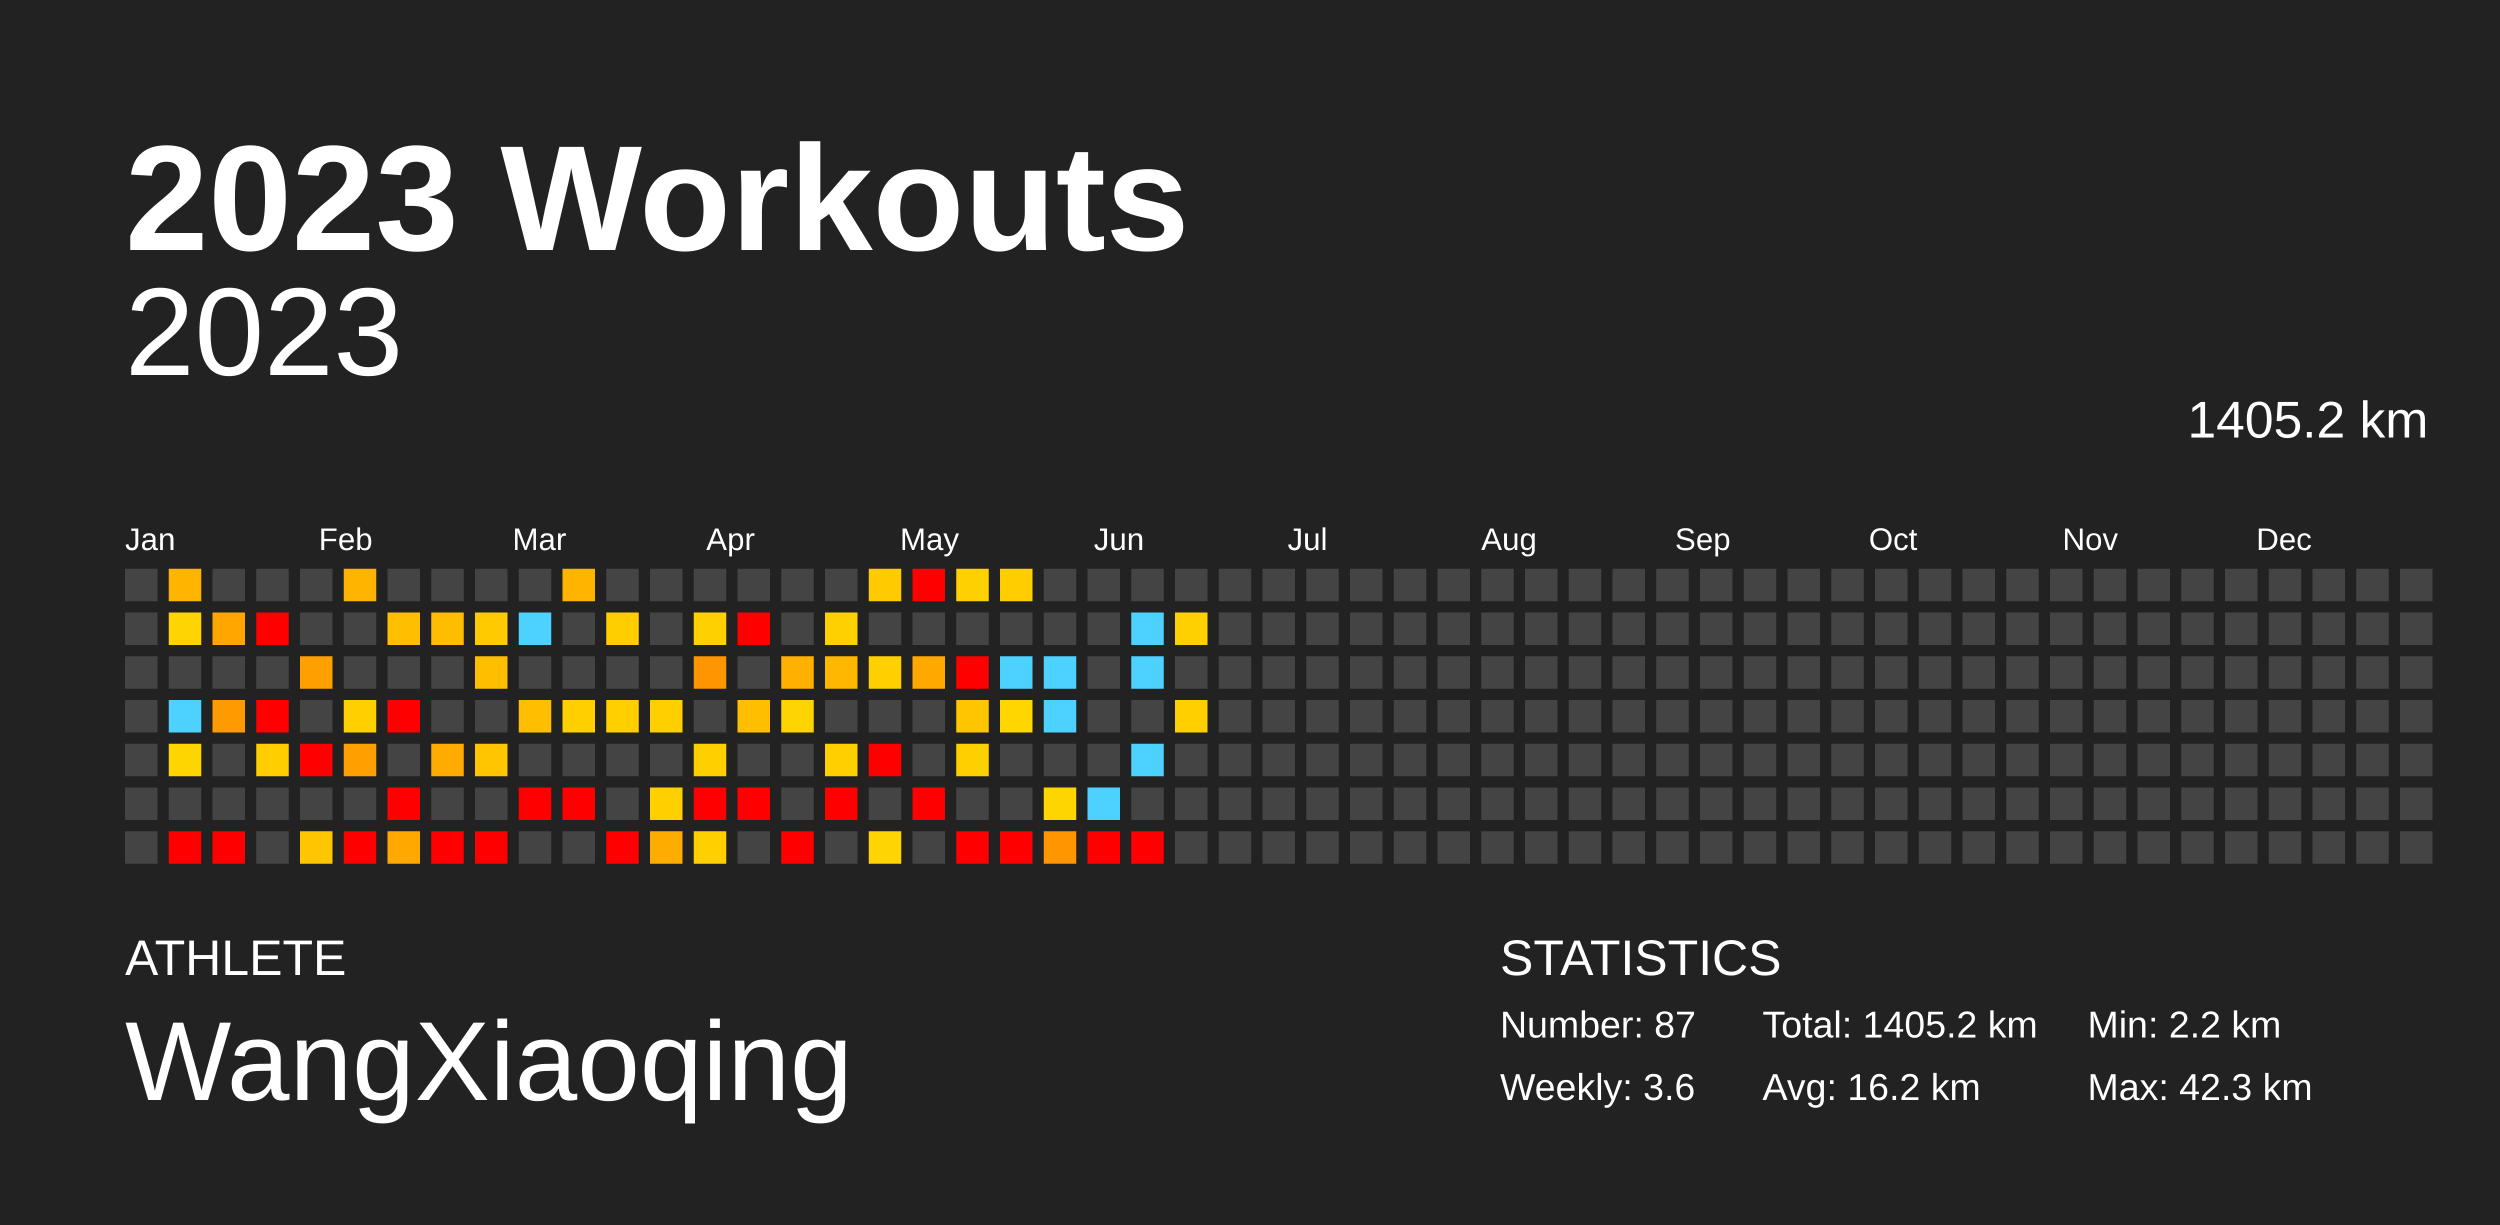
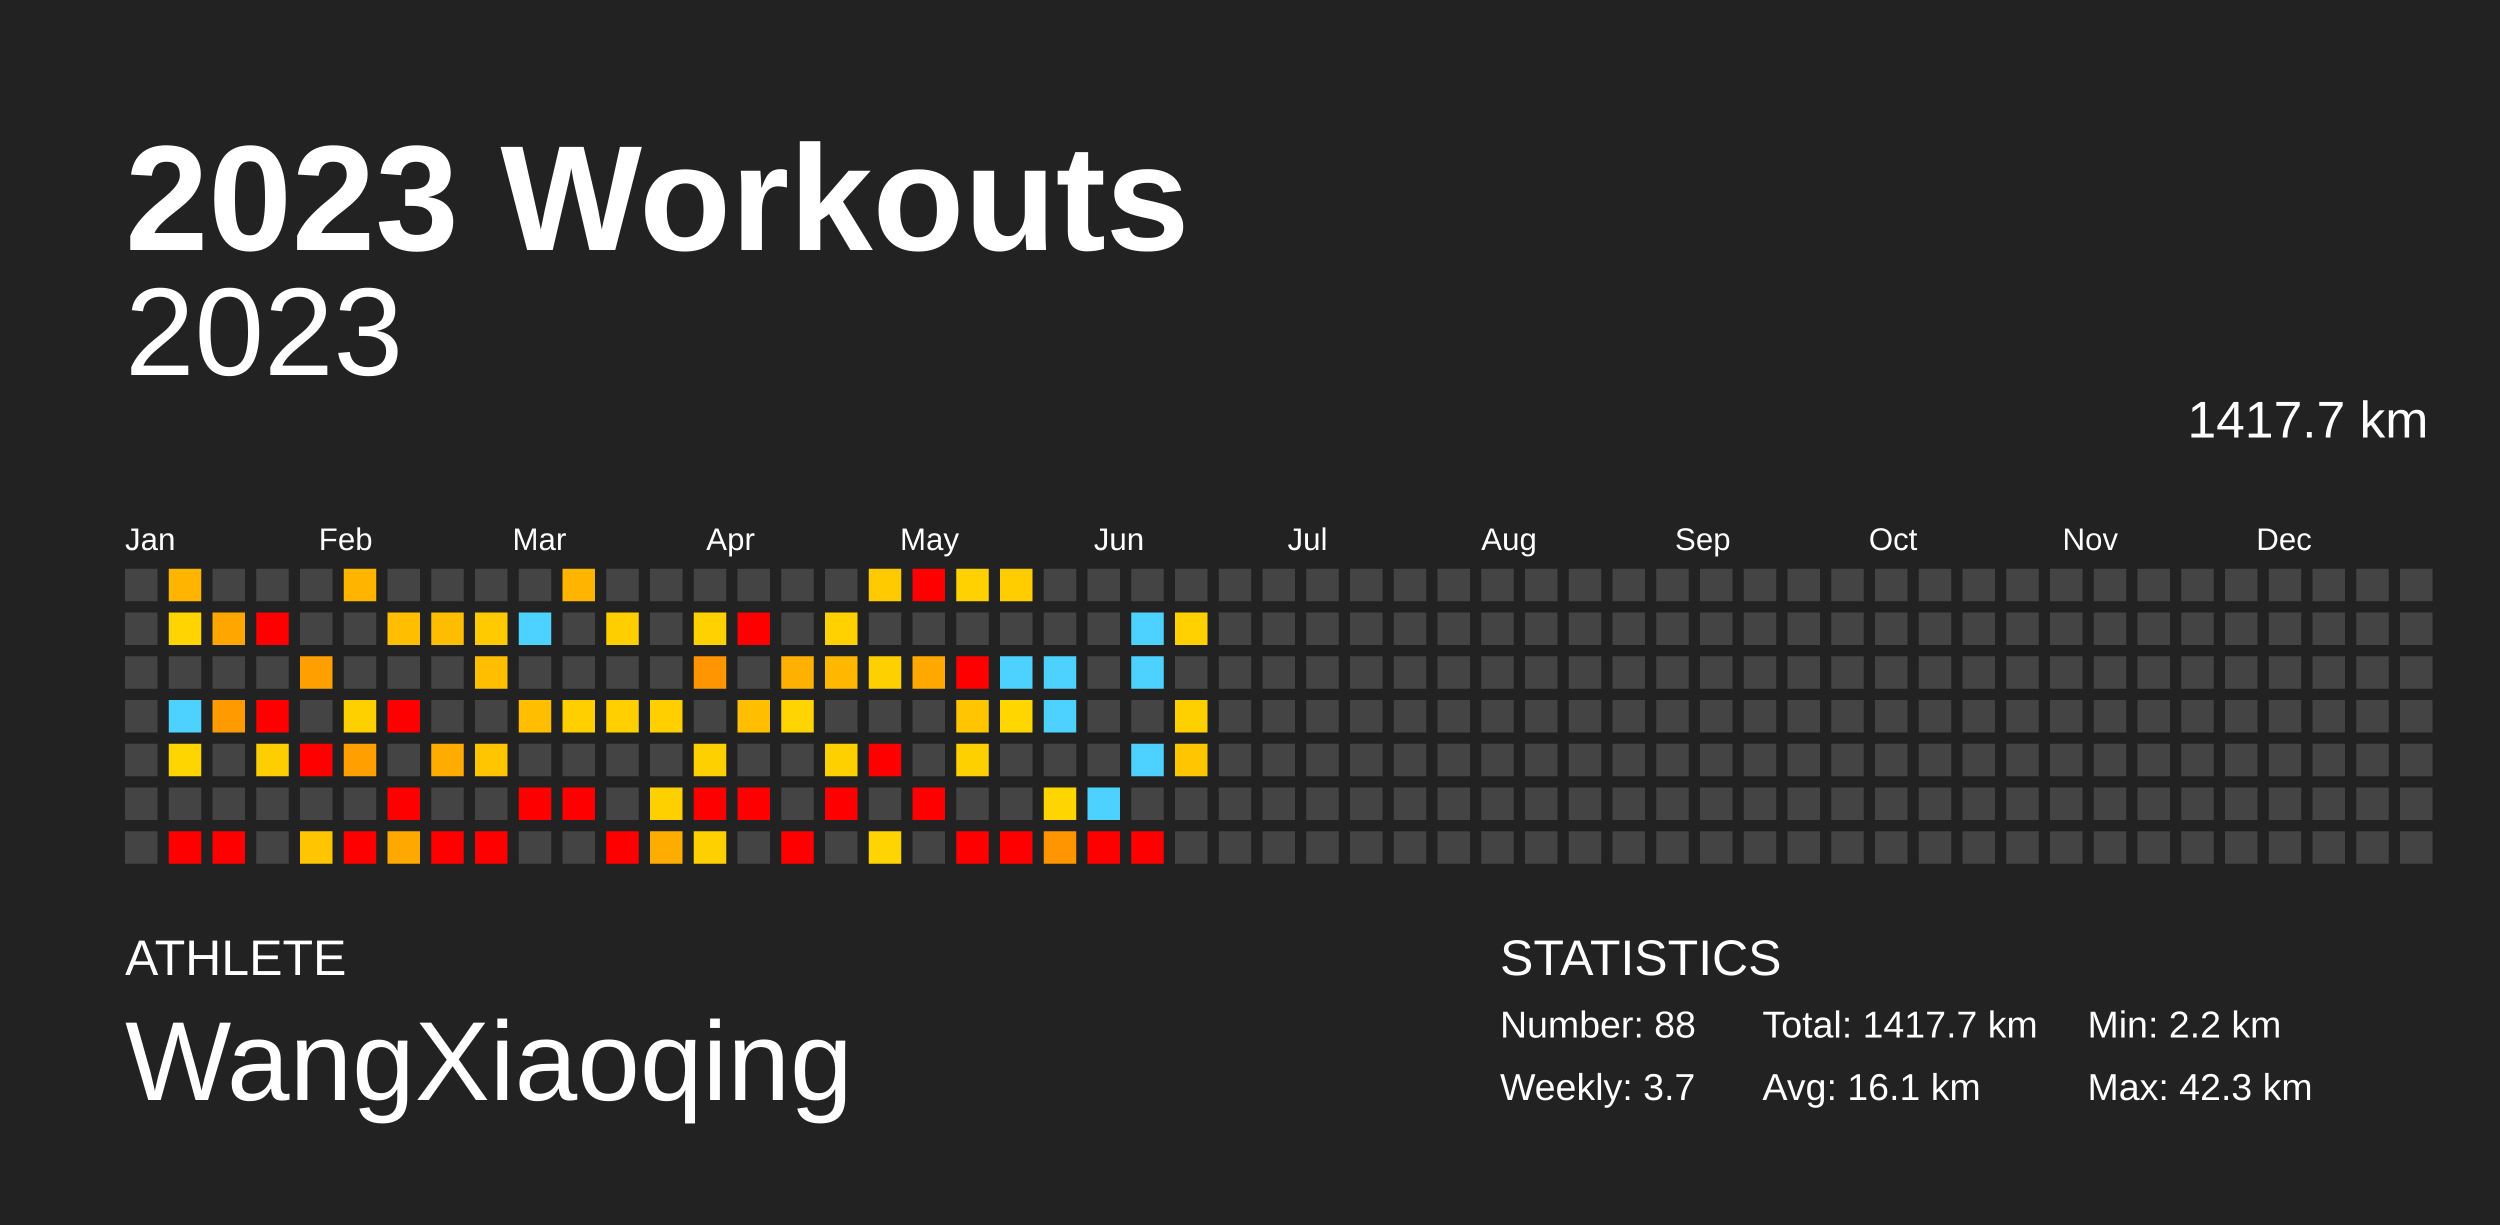
<svg xmlns="http://www.w3.org/2000/svg" baseProfile="full" height="98mm" version="1.1" viewBox="0,0,200,98" width="200mm">
  <defs />
  <rect fill="#222222" height="98" width="200" x="0" y="0" />
  <text fill="#FFFFFF" style="font-size:12px; font-family:Arial; font-weight:bold;" x="10" y="20">2023 Workouts</text>
  <text fill="#FFFFFF" style="font-size:4px; font-family:Arial" x="10" y="78">ATHLETE</text>
  <text fill="#FFFFFF" style="font-size:9px; font-family:Arial" x="10" y="88">WangXiaoqing</text>
  <text fill="#FFFFFF" style="font-size:4px; font-family:Arial" x="120" y="78">STATISTICS</text>
-   <text fill="#FFFFFF" style="font-size:3px; font-family:Arial" x="120" y="83">Number: 87</text>
-   <text fill="#FFFFFF" style="font-size:3px; font-family:Arial" x="120" y="88">Weekly: 3.6</text>
-   <text fill="#FFFFFF" style="font-size:3px; font-family:Arial" x="141" y="83">Total: 1405.2 km</text>
-   <text fill="#FFFFFF" style="font-size:3px; font-family:Arial" x="141" y="88">Avg: 16.2 km</text>
+   <text fill="#FFFFFF" style="font-size:3px; font-family:Arial" x="120" y="83">Number: 88</text>
+   <text fill="#FFFFFF" style="font-size:3px; font-family:Arial" x="120" y="88">Weekly: 3.7</text>
+   <text fill="#FFFFFF" style="font-size:3px; font-family:Arial" x="141" y="83">Total: 1417.7 km</text>
+   <text fill="#FFFFFF" style="font-size:3px; font-family:Arial" x="141" y="88">Avg: 16.1 km</text>
  <text fill="#FFFFFF" style="font-size:3px; font-family:Arial" x="167" y="83">Min: 2.2 km</text>
  <text fill="#FFFFFF" style="font-size:3px; font-family:Arial" x="167" y="88">Max: 42.3 km</text>
  <text alignment-baseline="hanging" fill="#FFFFFF" style="font-size:10.0px; font-family:Arial;" x="10" y="30">2023</text>
-   <text alignment-baseline="hanging" fill="#FFFFFF" style="font-size:4.125px; font-family:Arial;" x="175" y="35">1405.2 km</text>
+   <text alignment-baseline="hanging" fill="#FFFFFF" style="font-size:4.125px; font-family:Arial;" x="175" y="35">1417.7 km</text>
  <text fill="#FFFFFF" style="font-size:2.5px; font-family:Arial" x="10.0" y="44">Jan</text>
  <text fill="#FFFFFF" style="font-size:2.5px; font-family:Arial" x="25.5" y="44">Feb</text>
  <text fill="#FFFFFF" style="font-size:2.5px; font-family:Arial" x="41.0" y="44">Mar</text>
  <text fill="#FFFFFF" style="font-size:2.5px; font-family:Arial" x="56.5" y="44">Apr</text>
  <text fill="#FFFFFF" style="font-size:2.5px; font-family:Arial" x="72.0" y="44">May</text>
  <text fill="#FFFFFF" style="font-size:2.5px; font-family:Arial" x="87.5" y="44">Jun</text>
  <text fill="#FFFFFF" style="font-size:2.5px; font-family:Arial" x="103.0" y="44">Jul</text>
  <text fill="#FFFFFF" style="font-size:2.5px; font-family:Arial" x="118.5" y="44">Aug</text>
  <text fill="#FFFFFF" style="font-size:2.5px; font-family:Arial" x="134.0" y="44">Sep</text>
  <text fill="#FFFFFF" style="font-size:2.5px; font-family:Arial" x="149.5" y="44">Oct</text>
  <text fill="#FFFFFF" style="font-size:2.5px; font-family:Arial" x="165.0" y="44">Nov</text>
  <text fill="#FFFFFF" style="font-size:2.5px; font-family:Arial" x="180.5" y="44">Dec</text>
  <rect fill="#444444" height="2.6" width="2.6" x="10.0" y="45.5" />
  <rect fill="#444444" height="2.6" width="2.6" x="10.0" y="49.0" />
  <rect fill="#444444" height="2.6" width="2.6" x="10.0" y="52.5" />
  <rect fill="#444444" height="2.6" width="2.6" x="10.0" y="56.0" />
  <rect fill="#444444" height="2.6" width="2.6" x="10.0" y="59.5" />
  <rect fill="#444444" height="2.6" width="2.6" x="10.0" y="63.0" />
  <rect fill="#444444" height="2.6" width="2.6" x="10.0" y="66.5" />
  <rect fill="#ffb500" height="2.6" width="2.6" x="13.5" y="45.5" />
  <rect fill="#ffd400" height="2.6" width="2.6" x="13.5" y="49.0" />
  <rect fill="#444444" height="2.6" width="2.6" x="13.5" y="52.5" />
  <rect fill="#4dd2ff" height="2.6" width="2.6" x="13.5" y="56.0" />
  <rect fill="#ffd500" height="2.6" width="2.6" x="13.5" y="59.5" />
  <rect fill="#444444" height="2.6" width="2.6" x="13.5" y="63.0" />
  <rect fill="red" height="2.6" width="2.6" x="13.5" y="66.5" />
  <rect fill="#444444" height="2.6" width="2.6" x="17.0" y="45.5" />
  <rect fill="#ffa700" height="2.6" width="2.6" x="17.0" y="49.0" />
  <rect fill="#444444" height="2.6" width="2.6" x="17.0" y="52.5" />
  <rect fill="#ff9b00" height="2.6" width="2.6" x="17.0" y="56.0" />
  <rect fill="#444444" height="2.6" width="2.6" x="17.0" y="59.5" />
  <rect fill="#444444" height="2.6" width="2.6" x="17.0" y="63.0" />
  <rect fill="red" height="2.6" width="2.6" x="17.0" y="66.5" />
  <rect fill="#444444" height="2.6" width="2.6" x="20.5" y="45.5" />
  <rect fill="red" height="2.6" width="2.6" x="20.5" y="49.0" />
  <rect fill="#444444" height="2.6" width="2.6" x="20.5" y="52.5" />
  <rect fill="red" height="2.6" width="2.6" x="20.5" y="56.0" />
  <rect fill="#ffce00" height="2.6" width="2.6" x="20.5" y="59.5" />
  <rect fill="#444444" height="2.6" width="2.6" x="20.5" y="63.0" />
  <rect fill="#444444" height="2.6" width="2.6" x="20.5" y="66.5" />
  <rect fill="#444444" height="2.6" width="2.6" x="24.0" y="45.5" />
  <rect fill="#444444" height="2.6" width="2.6" x="24.0" y="49.0" />
  <rect fill="#ff9f00" height="2.6" width="2.6" x="24.0" y="52.5" />
  <rect fill="#444444" height="2.6" width="2.6" x="24.0" y="56.0" />
  <rect fill="red" height="2.6" width="2.6" x="24.0" y="59.5" />
  <rect fill="#444444" height="2.6" width="2.6" x="24.0" y="63.0" />
  <rect fill="#ffc600" height="2.6" width="2.6" x="24.0" y="66.5" />
  <rect fill="#ffb500" height="2.6" width="2.6" x="27.5" y="45.5" />
  <rect fill="#444444" height="2.6" width="2.6" x="27.5" y="49.0" />
  <rect fill="#444444" height="2.6" width="2.6" x="27.5" y="52.5" />
  <rect fill="#ffd000" height="2.6" width="2.6" x="27.5" y="56.0" />
  <rect fill="#ff9f00" height="2.6" width="2.6" x="27.5" y="59.5" />
  <rect fill="#444444" height="2.6" width="2.6" x="27.5" y="63.0" />
  <rect fill="red" height="2.6" width="2.6" x="27.5" y="66.5" />
  <rect fill="#444444" height="2.6" width="2.6" x="31.0" y="45.5" />
  <rect fill="#ffbf00" height="2.6" width="2.6" x="31.0" y="49.0" />
  <rect fill="#444444" height="2.6" width="2.6" x="31.0" y="52.5" />
  <rect fill="red" height="2.6" width="2.6" x="31.0" y="56.0" />
  <rect fill="#444444" height="2.6" width="2.6" x="31.0" y="59.5" />
  <rect fill="red" height="2.6" width="2.6" x="31.0" y="63.0" />
  <rect fill="#ffa800" height="2.6" width="2.6" x="31.0" y="66.5" />
  <rect fill="#444444" height="2.6" width="2.6" x="34.5" y="45.5" />
  <rect fill="#ffbd00" height="2.6" width="2.6" x="34.5" y="49.0" />
  <rect fill="#444444" height="2.6" width="2.6" x="34.5" y="52.5" />
  <rect fill="#444444" height="2.6" width="2.6" x="34.5" y="56.0" />
  <rect fill="#ffac00" height="2.6" width="2.6" x="34.5" y="59.5" />
  <rect fill="#444444" height="2.6" width="2.6" x="34.5" y="63.0" />
  <rect fill="red" height="2.6" width="2.6" x="34.5" y="66.5" />
  <rect fill="#444444" height="2.6" width="2.6" x="38.0" y="45.5" />
  <rect fill="#ffca00" height="2.6" width="2.6" x="38.0" y="49.0" />
  <rect fill="#ffbf00" height="2.6" width="2.6" x="38.0" y="52.5" />
  <rect fill="#444444" height="2.6" width="2.6" x="38.0" y="56.0" />
  <rect fill="#ffc600" height="2.6" width="2.6" x="38.0" y="59.5" />
  <rect fill="#444444" height="2.6" width="2.6" x="38.0" y="63.0" />
  <rect fill="red" height="2.6" width="2.6" x="38.0" y="66.5" />
  <rect fill="#444444" height="2.6" width="2.6" x="41.5" y="45.5" />
  <rect fill="#4dd2ff" height="2.6" width="2.6" x="41.5" y="49.0" />
  <rect fill="#444444" height="2.6" width="2.6" x="41.5" y="52.5" />
  <rect fill="#ffbf00" height="2.6" width="2.6" x="41.5" y="56.0" />
  <rect fill="#444444" height="2.6" width="2.6" x="41.5" y="59.5" />
  <rect fill="red" height="2.6" width="2.6" x="41.5" y="63.0" />
  <rect fill="#444444" height="2.6" width="2.6" x="41.5" y="66.5" />
  <rect fill="#ffb500" height="2.6" width="2.6" x="45.0" y="45.5" />
  <rect fill="#444444" height="2.6" width="2.6" x="45.0" y="49.0" />
  <rect fill="#444444" height="2.6" width="2.6" x="45.0" y="52.5" />
  <rect fill="#ffcf00" height="2.6" width="2.6" x="45.0" y="56.0" />
  <rect fill="#444444" height="2.6" width="2.6" x="45.0" y="59.5" />
  <rect fill="red" height="2.6" width="2.6" x="45.0" y="63.0" />
  <rect fill="#444444" height="2.6" width="2.6" x="45.0" y="66.5" />
  <rect fill="#444444" height="2.6" width="2.6" x="48.5" y="45.5" />
  <rect fill="#ffce00" height="2.6" width="2.6" x="48.5" y="49.0" />
  <rect fill="#444444" height="2.6" width="2.6" x="48.5" y="52.5" />
  <rect fill="#ffcf00" height="2.6" width="2.6" x="48.5" y="56.0" />
  <rect fill="#444444" height="2.6" width="2.6" x="48.5" y="59.5" />
  <rect fill="#444444" height="2.6" width="2.6" x="48.5" y="63.0" />
  <rect fill="red" height="2.6" width="2.6" x="48.5" y="66.5" />
  <rect fill="#444444" height="2.6" width="2.6" x="52.0" y="45.5" />
  <rect fill="#444444" height="2.6" width="2.6" x="52.0" y="49.0" />
  <rect fill="#444444" height="2.6" width="2.6" x="52.0" y="52.5" />
  <rect fill="#ffcf00" height="2.6" width="2.6" x="52.0" y="56.0" />
  <rect fill="#444444" height="2.6" width="2.6" x="52.0" y="59.5" />
  <rect fill="#ffd000" height="2.6" width="2.6" x="52.0" y="63.0" />
  <rect fill="#ffac00" height="2.6" width="2.6" x="52.0" y="66.5" />
  <rect fill="#444444" height="2.6" width="2.6" x="55.5" y="45.5" />
  <rect fill="#ffd100" height="2.6" width="2.6" x="55.5" y="49.0" />
  <rect fill="#ff9500" height="2.6" width="2.6" x="55.5" y="52.5" />
  <rect fill="#444444" height="2.6" width="2.6" x="55.5" y="56.0" />
  <rect fill="#ffd000" height="2.6" width="2.6" x="55.5" y="59.5" />
  <rect fill="red" height="2.6" width="2.6" x="55.5" y="63.0" />
  <rect fill="#ffd000" height="2.6" width="2.6" x="55.5" y="66.5" />
  <rect fill="#444444" height="2.6" width="2.6" x="59.0" y="45.5" />
  <rect fill="red" height="2.6" width="2.6" x="59.0" y="49.0" />
  <rect fill="#444444" height="2.6" width="2.6" x="59.0" y="52.5" />
  <rect fill="#ffbe00" height="2.6" width="2.6" x="59.0" y="56.0" />
  <rect fill="#444444" height="2.6" width="2.6" x="59.0" y="59.5" />
  <rect fill="red" height="2.6" width="2.6" x="59.0" y="63.0" />
  <rect fill="#444444" height="2.6" width="2.6" x="59.0" y="66.5" />
  <rect fill="#444444" height="2.6" width="2.6" x="62.5" y="45.5" />
  <rect fill="#444444" height="2.6" width="2.6" x="62.5" y="49.0" />
  <rect fill="#ffb000" height="2.6" width="2.6" x="62.5" y="52.5" />
  <rect fill="#ffd400" height="2.6" width="2.6" x="62.5" y="56.0" />
  <rect fill="#444444" height="2.6" width="2.6" x="62.5" y="59.5" />
  <rect fill="#444444" height="2.6" width="2.6" x="62.5" y="63.0" />
  <rect fill="red" height="2.6" width="2.6" x="62.5" y="66.5" />
  <rect fill="#444444" height="2.6" width="2.6" x="66.0" y="45.5" />
  <rect fill="#ffd100" height="2.6" width="2.6" x="66.0" y="49.0" />
  <rect fill="#ffb700" height="2.6" width="2.6" x="66.0" y="52.5" />
  <rect fill="#444444" height="2.6" width="2.6" x="66.0" y="56.0" />
  <rect fill="#ffd000" height="2.6" width="2.6" x="66.0" y="59.5" />
  <rect fill="red" height="2.6" width="2.6" x="66.0" y="63.0" />
  <rect fill="#444444" height="2.6" width="2.6" x="66.0" y="66.5" />
  <rect fill="#ffcb00" height="2.6" width="2.6" x="69.5" y="45.5" />
  <rect fill="#444444" height="2.6" width="2.6" x="69.5" y="49.0" />
  <rect fill="#ffd000" height="2.6" width="2.6" x="69.5" y="52.5" />
  <rect fill="#444444" height="2.6" width="2.6" x="69.5" y="56.0" />
  <rect fill="red" height="2.6" width="2.6" x="69.5" y="59.5" />
  <rect fill="#444444" height="2.6" width="2.6" x="69.5" y="63.0" />
  <rect fill="#ffd400" height="2.6" width="2.6" x="69.5" y="66.5" />
  <rect fill="red" height="2.6" width="2.6" x="73.0" y="45.5" />
  <rect fill="#444444" height="2.6" width="2.6" x="73.0" y="49.0" />
  <rect fill="#ffa900" height="2.6" width="2.6" x="73.0" y="52.5" />
  <rect fill="#444444" height="2.6" width="2.6" x="73.0" y="56.0" />
  <rect fill="#444444" height="2.6" width="2.6" x="73.0" y="59.5" />
  <rect fill="red" height="2.6" width="2.6" x="73.0" y="63.0" />
  <rect fill="#444444" height="2.6" width="2.6" x="73.0" y="66.5" />
  <rect fill="#ffd100" height="2.6" width="2.6" x="76.5" y="45.5" />
  <rect fill="#444444" height="2.6" width="2.6" x="76.5" y="49.0" />
  <rect fill="red" height="2.6" width="2.6" x="76.5" y="52.5" />
  <rect fill="#ffc600" height="2.6" width="2.6" x="76.5" y="56.0" />
  <rect fill="#ffd000" height="2.6" width="2.6" x="76.5" y="59.5" />
  <rect fill="#444444" height="2.6" width="2.6" x="76.5" y="63.0" />
  <rect fill="red" height="2.6" width="2.6" x="76.5" y="66.5" />
  <rect fill="#ffcd00" height="2.6" width="2.6" x="80.0" y="45.5" />
  <rect fill="#444444" height="2.6" width="2.6" x="80.0" y="49.0" />
  <rect fill="#4dd2ff" height="2.6" width="2.6" x="80.0" y="52.5" />
  <rect fill="#ffd600" height="2.6" width="2.6" x="80.0" y="56.0" />
  <rect fill="#444444" height="2.6" width="2.6" x="80.0" y="59.5" />
  <rect fill="#444444" height="2.6" width="2.6" x="80.0" y="63.0" />
  <rect fill="red" height="2.6" width="2.6" x="80.0" y="66.5" />
  <rect fill="#444444" height="2.6" width="2.6" x="83.5" y="45.5" />
  <rect fill="#444444" height="2.6" width="2.6" x="83.5" y="49.0" />
  <rect fill="#4dd2ff" height="2.6" width="2.6" x="83.5" y="52.5" />
  <rect fill="#4dd2ff" height="2.6" width="2.6" x="83.5" y="56.0" />
  <rect fill="#444444" height="2.6" width="2.6" x="83.5" y="59.5" />
  <rect fill="#ffd500" height="2.6" width="2.6" x="83.5" y="63.0" />
  <rect fill="#ff9500" height="2.6" width="2.6" x="83.5" y="66.5" />
  <rect fill="#444444" height="2.6" width="2.6" x="87.0" y="45.5" />
  <rect fill="#444444" height="2.6" width="2.6" x="87.0" y="49.0" />
  <rect fill="#444444" height="2.6" width="2.6" x="87.0" y="52.5" />
  <rect fill="#444444" height="2.6" width="2.6" x="87.0" y="56.0" />
  <rect fill="#444444" height="2.6" width="2.6" x="87.0" y="59.5" />
  <rect fill="#4dd2ff" height="2.6" width="2.6" x="87.0" y="63.0" />
  <rect fill="red" height="2.6" width="2.6" x="87.0" y="66.5" />
  <rect fill="#444444" height="2.6" width="2.6" x="90.5" y="45.5" />
  <rect fill="#4dd2ff" height="2.6" width="2.6" x="90.5" y="49.0" />
  <rect fill="#4dd2ff" height="2.6" width="2.6" x="90.5" y="52.5" />
  <rect fill="#444444" height="2.6" width="2.6" x="90.5" y="56.0" />
  <rect fill="#4dd2ff" height="2.6" width="2.6" x="90.5" y="59.5" />
  <rect fill="#444444" height="2.6" width="2.6" x="90.5" y="63.0" />
  <rect fill="red" height="2.6" width="2.6" x="90.5" y="66.5" />
  <rect fill="#444444" height="2.6" width="2.6" x="94.0" y="45.5" />
  <rect fill="#ffd100" height="2.6" width="2.6" x="94.0" y="49.0" />
  <rect fill="#444444" height="2.6" width="2.6" x="94.0" y="52.5" />
  <rect fill="#ffd000" height="2.6" width="2.6" x="94.0" y="56.0" />
-   <rect fill="#444444" height="2.6" width="2.6" x="94.0" y="59.5" />
+   <rect fill="#ffc600" height="2.6" width="2.6" x="94.0" y="59.5" />
  <rect fill="#444444" height="2.6" width="2.6" x="94.0" y="63.0" />
  <rect fill="#444444" height="2.6" width="2.6" x="94.0" y="66.5" />
  <rect fill="#444444" height="2.6" width="2.6" x="97.5" y="45.5" />
  <rect fill="#444444" height="2.6" width="2.6" x="97.5" y="49.0" />
  <rect fill="#444444" height="2.6" width="2.6" x="97.5" y="52.5" />
  <rect fill="#444444" height="2.6" width="2.6" x="97.5" y="56.0" />
  <rect fill="#444444" height="2.6" width="2.6" x="97.5" y="59.5" />
  <rect fill="#444444" height="2.6" width="2.6" x="97.5" y="63.0" />
  <rect fill="#444444" height="2.6" width="2.6" x="97.5" y="66.5" />
  <rect fill="#444444" height="2.6" width="2.6" x="101.0" y="45.5" />
  <rect fill="#444444" height="2.6" width="2.6" x="101.0" y="49.0" />
  <rect fill="#444444" height="2.6" width="2.6" x="101.0" y="52.5" />
  <rect fill="#444444" height="2.6" width="2.6" x="101.0" y="56.0" />
  <rect fill="#444444" height="2.6" width="2.6" x="101.0" y="59.5" />
  <rect fill="#444444" height="2.6" width="2.6" x="101.0" y="63.0" />
  <rect fill="#444444" height="2.6" width="2.6" x="101.0" y="66.5" />
  <rect fill="#444444" height="2.6" width="2.6" x="104.5" y="45.5" />
  <rect fill="#444444" height="2.6" width="2.6" x="104.5" y="49.0" />
  <rect fill="#444444" height="2.6" width="2.6" x="104.5" y="52.5" />
  <rect fill="#444444" height="2.6" width="2.6" x="104.5" y="56.0" />
  <rect fill="#444444" height="2.6" width="2.6" x="104.5" y="59.5" />
  <rect fill="#444444" height="2.6" width="2.6" x="104.5" y="63.0" />
  <rect fill="#444444" height="2.6" width="2.6" x="104.5" y="66.5" />
  <rect fill="#444444" height="2.6" width="2.6" x="108.0" y="45.5" />
  <rect fill="#444444" height="2.6" width="2.6" x="108.0" y="49.0" />
  <rect fill="#444444" height="2.6" width="2.6" x="108.0" y="52.5" />
  <rect fill="#444444" height="2.6" width="2.6" x="108.0" y="56.0" />
  <rect fill="#444444" height="2.6" width="2.6" x="108.0" y="59.5" />
  <rect fill="#444444" height="2.6" width="2.6" x="108.0" y="63.0" />
  <rect fill="#444444" height="2.6" width="2.6" x="108.0" y="66.5" />
  <rect fill="#444444" height="2.6" width="2.6" x="111.5" y="45.5" />
  <rect fill="#444444" height="2.6" width="2.6" x="111.5" y="49.0" />
  <rect fill="#444444" height="2.6" width="2.6" x="111.5" y="52.5" />
  <rect fill="#444444" height="2.6" width="2.6" x="111.5" y="56.0" />
  <rect fill="#444444" height="2.6" width="2.6" x="111.5" y="59.5" />
  <rect fill="#444444" height="2.6" width="2.6" x="111.5" y="63.0" />
  <rect fill="#444444" height="2.6" width="2.6" x="111.5" y="66.5" />
  <rect fill="#444444" height="2.6" width="2.6" x="115.0" y="45.5" />
  <rect fill="#444444" height="2.6" width="2.6" x="115.0" y="49.0" />
  <rect fill="#444444" height="2.6" width="2.6" x="115.0" y="52.5" />
  <rect fill="#444444" height="2.6" width="2.6" x="115.0" y="56.0" />
  <rect fill="#444444" height="2.6" width="2.6" x="115.0" y="59.5" />
  <rect fill="#444444" height="2.6" width="2.6" x="115.0" y="63.0" />
  <rect fill="#444444" height="2.6" width="2.6" x="115.0" y="66.5" />
  <rect fill="#444444" height="2.6" width="2.6" x="118.5" y="45.5" />
  <rect fill="#444444" height="2.6" width="2.6" x="118.5" y="49.0" />
  <rect fill="#444444" height="2.6" width="2.6" x="118.5" y="52.5" />
  <rect fill="#444444" height="2.6" width="2.6" x="118.5" y="56.0" />
  <rect fill="#444444" height="2.6" width="2.6" x="118.5" y="59.5" />
  <rect fill="#444444" height="2.6" width="2.6" x="118.5" y="63.0" />
  <rect fill="#444444" height="2.6" width="2.6" x="118.5" y="66.5" />
  <rect fill="#444444" height="2.6" width="2.6" x="122.0" y="45.5" />
  <rect fill="#444444" height="2.6" width="2.6" x="122.0" y="49.0" />
  <rect fill="#444444" height="2.6" width="2.6" x="122.0" y="52.5" />
  <rect fill="#444444" height="2.6" width="2.6" x="122.0" y="56.0" />
  <rect fill="#444444" height="2.6" width="2.6" x="122.0" y="59.5" />
  <rect fill="#444444" height="2.6" width="2.6" x="122.0" y="63.0" />
  <rect fill="#444444" height="2.6" width="2.6" x="122.0" y="66.5" />
  <rect fill="#444444" height="2.6" width="2.6" x="125.5" y="45.5" />
  <rect fill="#444444" height="2.6" width="2.6" x="125.5" y="49.0" />
  <rect fill="#444444" height="2.6" width="2.6" x="125.5" y="52.5" />
  <rect fill="#444444" height="2.6" width="2.6" x="125.5" y="56.0" />
  <rect fill="#444444" height="2.6" width="2.6" x="125.5" y="59.5" />
  <rect fill="#444444" height="2.6" width="2.6" x="125.5" y="63.0" />
  <rect fill="#444444" height="2.6" width="2.6" x="125.5" y="66.5" />
  <rect fill="#444444" height="2.6" width="2.6" x="129.0" y="45.5" />
  <rect fill="#444444" height="2.6" width="2.6" x="129.0" y="49.0" />
  <rect fill="#444444" height="2.6" width="2.6" x="129.0" y="52.5" />
  <rect fill="#444444" height="2.6" width="2.6" x="129.0" y="56.0" />
  <rect fill="#444444" height="2.6" width="2.6" x="129.0" y="59.5" />
  <rect fill="#444444" height="2.6" width="2.6" x="129.0" y="63.0" />
  <rect fill="#444444" height="2.6" width="2.6" x="129.0" y="66.5" />
  <rect fill="#444444" height="2.6" width="2.6" x="132.5" y="45.5" />
  <rect fill="#444444" height="2.6" width="2.6" x="132.5" y="49.0" />
  <rect fill="#444444" height="2.6" width="2.6" x="132.5" y="52.5" />
  <rect fill="#444444" height="2.6" width="2.6" x="132.5" y="56.0" />
  <rect fill="#444444" height="2.6" width="2.6" x="132.5" y="59.5" />
  <rect fill="#444444" height="2.6" width="2.6" x="132.5" y="63.0" />
  <rect fill="#444444" height="2.6" width="2.6" x="132.5" y="66.5" />
  <rect fill="#444444" height="2.6" width="2.6" x="136.0" y="45.5" />
  <rect fill="#444444" height="2.6" width="2.6" x="136.0" y="49.0" />
  <rect fill="#444444" height="2.6" width="2.6" x="136.0" y="52.5" />
  <rect fill="#444444" height="2.6" width="2.6" x="136.0" y="56.0" />
  <rect fill="#444444" height="2.6" width="2.6" x="136.0" y="59.5" />
  <rect fill="#444444" height="2.6" width="2.6" x="136.0" y="63.0" />
  <rect fill="#444444" height="2.6" width="2.6" x="136.0" y="66.5" />
  <rect fill="#444444" height="2.6" width="2.6" x="139.5" y="45.5" />
  <rect fill="#444444" height="2.6" width="2.6" x="139.5" y="49.0" />
  <rect fill="#444444" height="2.6" width="2.6" x="139.5" y="52.5" />
  <rect fill="#444444" height="2.6" width="2.6" x="139.5" y="56.0" />
  <rect fill="#444444" height="2.6" width="2.6" x="139.5" y="59.5" />
  <rect fill="#444444" height="2.6" width="2.6" x="139.5" y="63.0" />
  <rect fill="#444444" height="2.6" width="2.6" x="139.5" y="66.5" />
  <rect fill="#444444" height="2.6" width="2.6" x="143.0" y="45.5" />
  <rect fill="#444444" height="2.6" width="2.6" x="143.0" y="49.0" />
  <rect fill="#444444" height="2.6" width="2.6" x="143.0" y="52.5" />
  <rect fill="#444444" height="2.6" width="2.6" x="143.0" y="56.0" />
  <rect fill="#444444" height="2.6" width="2.6" x="143.0" y="59.5" />
  <rect fill="#444444" height="2.6" width="2.6" x="143.0" y="63.0" />
  <rect fill="#444444" height="2.6" width="2.6" x="143.0" y="66.5" />
  <rect fill="#444444" height="2.6" width="2.6" x="146.5" y="45.5" />
  <rect fill="#444444" height="2.6" width="2.6" x="146.5" y="49.0" />
  <rect fill="#444444" height="2.6" width="2.6" x="146.5" y="52.5" />
  <rect fill="#444444" height="2.6" width="2.6" x="146.5" y="56.0" />
  <rect fill="#444444" height="2.6" width="2.6" x="146.5" y="59.5" />
  <rect fill="#444444" height="2.6" width="2.6" x="146.5" y="63.0" />
  <rect fill="#444444" height="2.6" width="2.6" x="146.5" y="66.5" />
  <rect fill="#444444" height="2.6" width="2.6" x="150.0" y="45.5" />
  <rect fill="#444444" height="2.6" width="2.6" x="150.0" y="49.0" />
  <rect fill="#444444" height="2.6" width="2.6" x="150.0" y="52.5" />
  <rect fill="#444444" height="2.6" width="2.6" x="150.0" y="56.0" />
  <rect fill="#444444" height="2.6" width="2.6" x="150.0" y="59.5" />
  <rect fill="#444444" height="2.6" width="2.6" x="150.0" y="63.0" />
  <rect fill="#444444" height="2.6" width="2.6" x="150.0" y="66.5" />
  <rect fill="#444444" height="2.6" width="2.6" x="153.5" y="45.5" />
  <rect fill="#444444" height="2.6" width="2.6" x="153.5" y="49.0" />
  <rect fill="#444444" height="2.6" width="2.6" x="153.5" y="52.5" />
  <rect fill="#444444" height="2.6" width="2.6" x="153.5" y="56.0" />
  <rect fill="#444444" height="2.6" width="2.6" x="153.5" y="59.5" />
  <rect fill="#444444" height="2.6" width="2.6" x="153.5" y="63.0" />
  <rect fill="#444444" height="2.6" width="2.6" x="153.5" y="66.5" />
  <rect fill="#444444" height="2.6" width="2.6" x="157.0" y="45.5" />
  <rect fill="#444444" height="2.6" width="2.6" x="157.0" y="49.0" />
  <rect fill="#444444" height="2.6" width="2.6" x="157.0" y="52.5" />
  <rect fill="#444444" height="2.6" width="2.6" x="157.0" y="56.0" />
  <rect fill="#444444" height="2.6" width="2.6" x="157.0" y="59.5" />
  <rect fill="#444444" height="2.6" width="2.6" x="157.0" y="63.0" />
  <rect fill="#444444" height="2.6" width="2.6" x="157.0" y="66.5" />
  <rect fill="#444444" height="2.6" width="2.6" x="160.5" y="45.5" />
  <rect fill="#444444" height="2.6" width="2.6" x="160.5" y="49.0" />
  <rect fill="#444444" height="2.6" width="2.6" x="160.5" y="52.5" />
  <rect fill="#444444" height="2.6" width="2.6" x="160.5" y="56.0" />
  <rect fill="#444444" height="2.6" width="2.6" x="160.5" y="59.5" />
  <rect fill="#444444" height="2.6" width="2.6" x="160.5" y="63.0" />
  <rect fill="#444444" height="2.6" width="2.6" x="160.5" y="66.5" />
  <rect fill="#444444" height="2.6" width="2.6" x="164.0" y="45.5" />
  <rect fill="#444444" height="2.6" width="2.6" x="164.0" y="49.0" />
  <rect fill="#444444" height="2.6" width="2.6" x="164.0" y="52.5" />
  <rect fill="#444444" height="2.6" width="2.6" x="164.0" y="56.0" />
  <rect fill="#444444" height="2.6" width="2.6" x="164.0" y="59.5" />
  <rect fill="#444444" height="2.6" width="2.6" x="164.0" y="63.0" />
  <rect fill="#444444" height="2.6" width="2.6" x="164.0" y="66.5" />
  <rect fill="#444444" height="2.6" width="2.6" x="167.5" y="45.5" />
  <rect fill="#444444" height="2.6" width="2.6" x="167.5" y="49.0" />
  <rect fill="#444444" height="2.6" width="2.6" x="167.5" y="52.5" />
  <rect fill="#444444" height="2.6" width="2.6" x="167.5" y="56.0" />
  <rect fill="#444444" height="2.6" width="2.6" x="167.5" y="59.5" />
  <rect fill="#444444" height="2.6" width="2.6" x="167.5" y="63.0" />
  <rect fill="#444444" height="2.6" width="2.6" x="167.5" y="66.5" />
  <rect fill="#444444" height="2.6" width="2.6" x="171.0" y="45.5" />
  <rect fill="#444444" height="2.6" width="2.6" x="171.0" y="49.0" />
  <rect fill="#444444" height="2.6" width="2.6" x="171.0" y="52.5" />
  <rect fill="#444444" height="2.6" width="2.6" x="171.0" y="56.0" />
  <rect fill="#444444" height="2.6" width="2.6" x="171.0" y="59.5" />
  <rect fill="#444444" height="2.6" width="2.6" x="171.0" y="63.0" />
  <rect fill="#444444" height="2.6" width="2.6" x="171.0" y="66.5" />
  <rect fill="#444444" height="2.6" width="2.6" x="174.5" y="45.5" />
  <rect fill="#444444" height="2.6" width="2.6" x="174.5" y="49.0" />
  <rect fill="#444444" height="2.6" width="2.6" x="174.5" y="52.5" />
  <rect fill="#444444" height="2.6" width="2.6" x="174.5" y="56.0" />
  <rect fill="#444444" height="2.6" width="2.6" x="174.5" y="59.5" />
  <rect fill="#444444" height="2.6" width="2.6" x="174.5" y="63.0" />
  <rect fill="#444444" height="2.6" width="2.6" x="174.5" y="66.5" />
  <rect fill="#444444" height="2.6" width="2.6" x="178.0" y="45.5" />
  <rect fill="#444444" height="2.6" width="2.6" x="178.0" y="49.0" />
  <rect fill="#444444" height="2.6" width="2.6" x="178.0" y="52.5" />
  <rect fill="#444444" height="2.6" width="2.6" x="178.0" y="56.0" />
  <rect fill="#444444" height="2.6" width="2.6" x="178.0" y="59.5" />
  <rect fill="#444444" height="2.6" width="2.6" x="178.0" y="63.0" />
  <rect fill="#444444" height="2.6" width="2.6" x="178.0" y="66.5" />
  <rect fill="#444444" height="2.6" width="2.6" x="181.5" y="45.5" />
  <rect fill="#444444" height="2.6" width="2.6" x="181.5" y="49.0" />
  <rect fill="#444444" height="2.6" width="2.6" x="181.5" y="52.5" />
  <rect fill="#444444" height="2.6" width="2.6" x="181.5" y="56.0" />
  <rect fill="#444444" height="2.6" width="2.6" x="181.5" y="59.5" />
  <rect fill="#444444" height="2.6" width="2.6" x="181.5" y="63.0" />
  <rect fill="#444444" height="2.6" width="2.6" x="181.5" y="66.5" />
  <rect fill="#444444" height="2.6" width="2.6" x="185.0" y="45.5" />
  <rect fill="#444444" height="2.6" width="2.6" x="185.0" y="49.0" />
  <rect fill="#444444" height="2.6" width="2.6" x="185.0" y="52.5" />
  <rect fill="#444444" height="2.6" width="2.6" x="185.0" y="56.0" />
  <rect fill="#444444" height="2.6" width="2.6" x="185.0" y="59.5" />
  <rect fill="#444444" height="2.6" width="2.6" x="185.0" y="63.0" />
  <rect fill="#444444" height="2.6" width="2.6" x="185.0" y="66.5" />
  <rect fill="#444444" height="2.6" width="2.6" x="188.5" y="45.5" />
  <rect fill="#444444" height="2.6" width="2.6" x="188.5" y="49.0" />
  <rect fill="#444444" height="2.6" width="2.6" x="188.5" y="52.5" />
  <rect fill="#444444" height="2.6" width="2.6" x="188.5" y="56.0" />
  <rect fill="#444444" height="2.6" width="2.6" x="188.5" y="59.5" />
  <rect fill="#444444" height="2.6" width="2.6" x="188.5" y="63.0" />
  <rect fill="#444444" height="2.6" width="2.6" x="188.5" y="66.5" />
  <rect fill="#444444" height="2.6" width="2.6" x="192.0" y="45.5" />
  <rect fill="#444444" height="2.6" width="2.6" x="192.0" y="49.0" />
  <rect fill="#444444" height="2.6" width="2.6" x="192.0" y="52.5" />
  <rect fill="#444444" height="2.6" width="2.6" x="192.0" y="56.0" />
  <rect fill="#444444" height="2.6" width="2.6" x="192.0" y="59.5" />
  <rect fill="#444444" height="2.6" width="2.6" x="192.0" y="63.0" />
  <rect fill="#444444" height="2.6" width="2.6" x="192.0" y="66.5" />
</svg>
